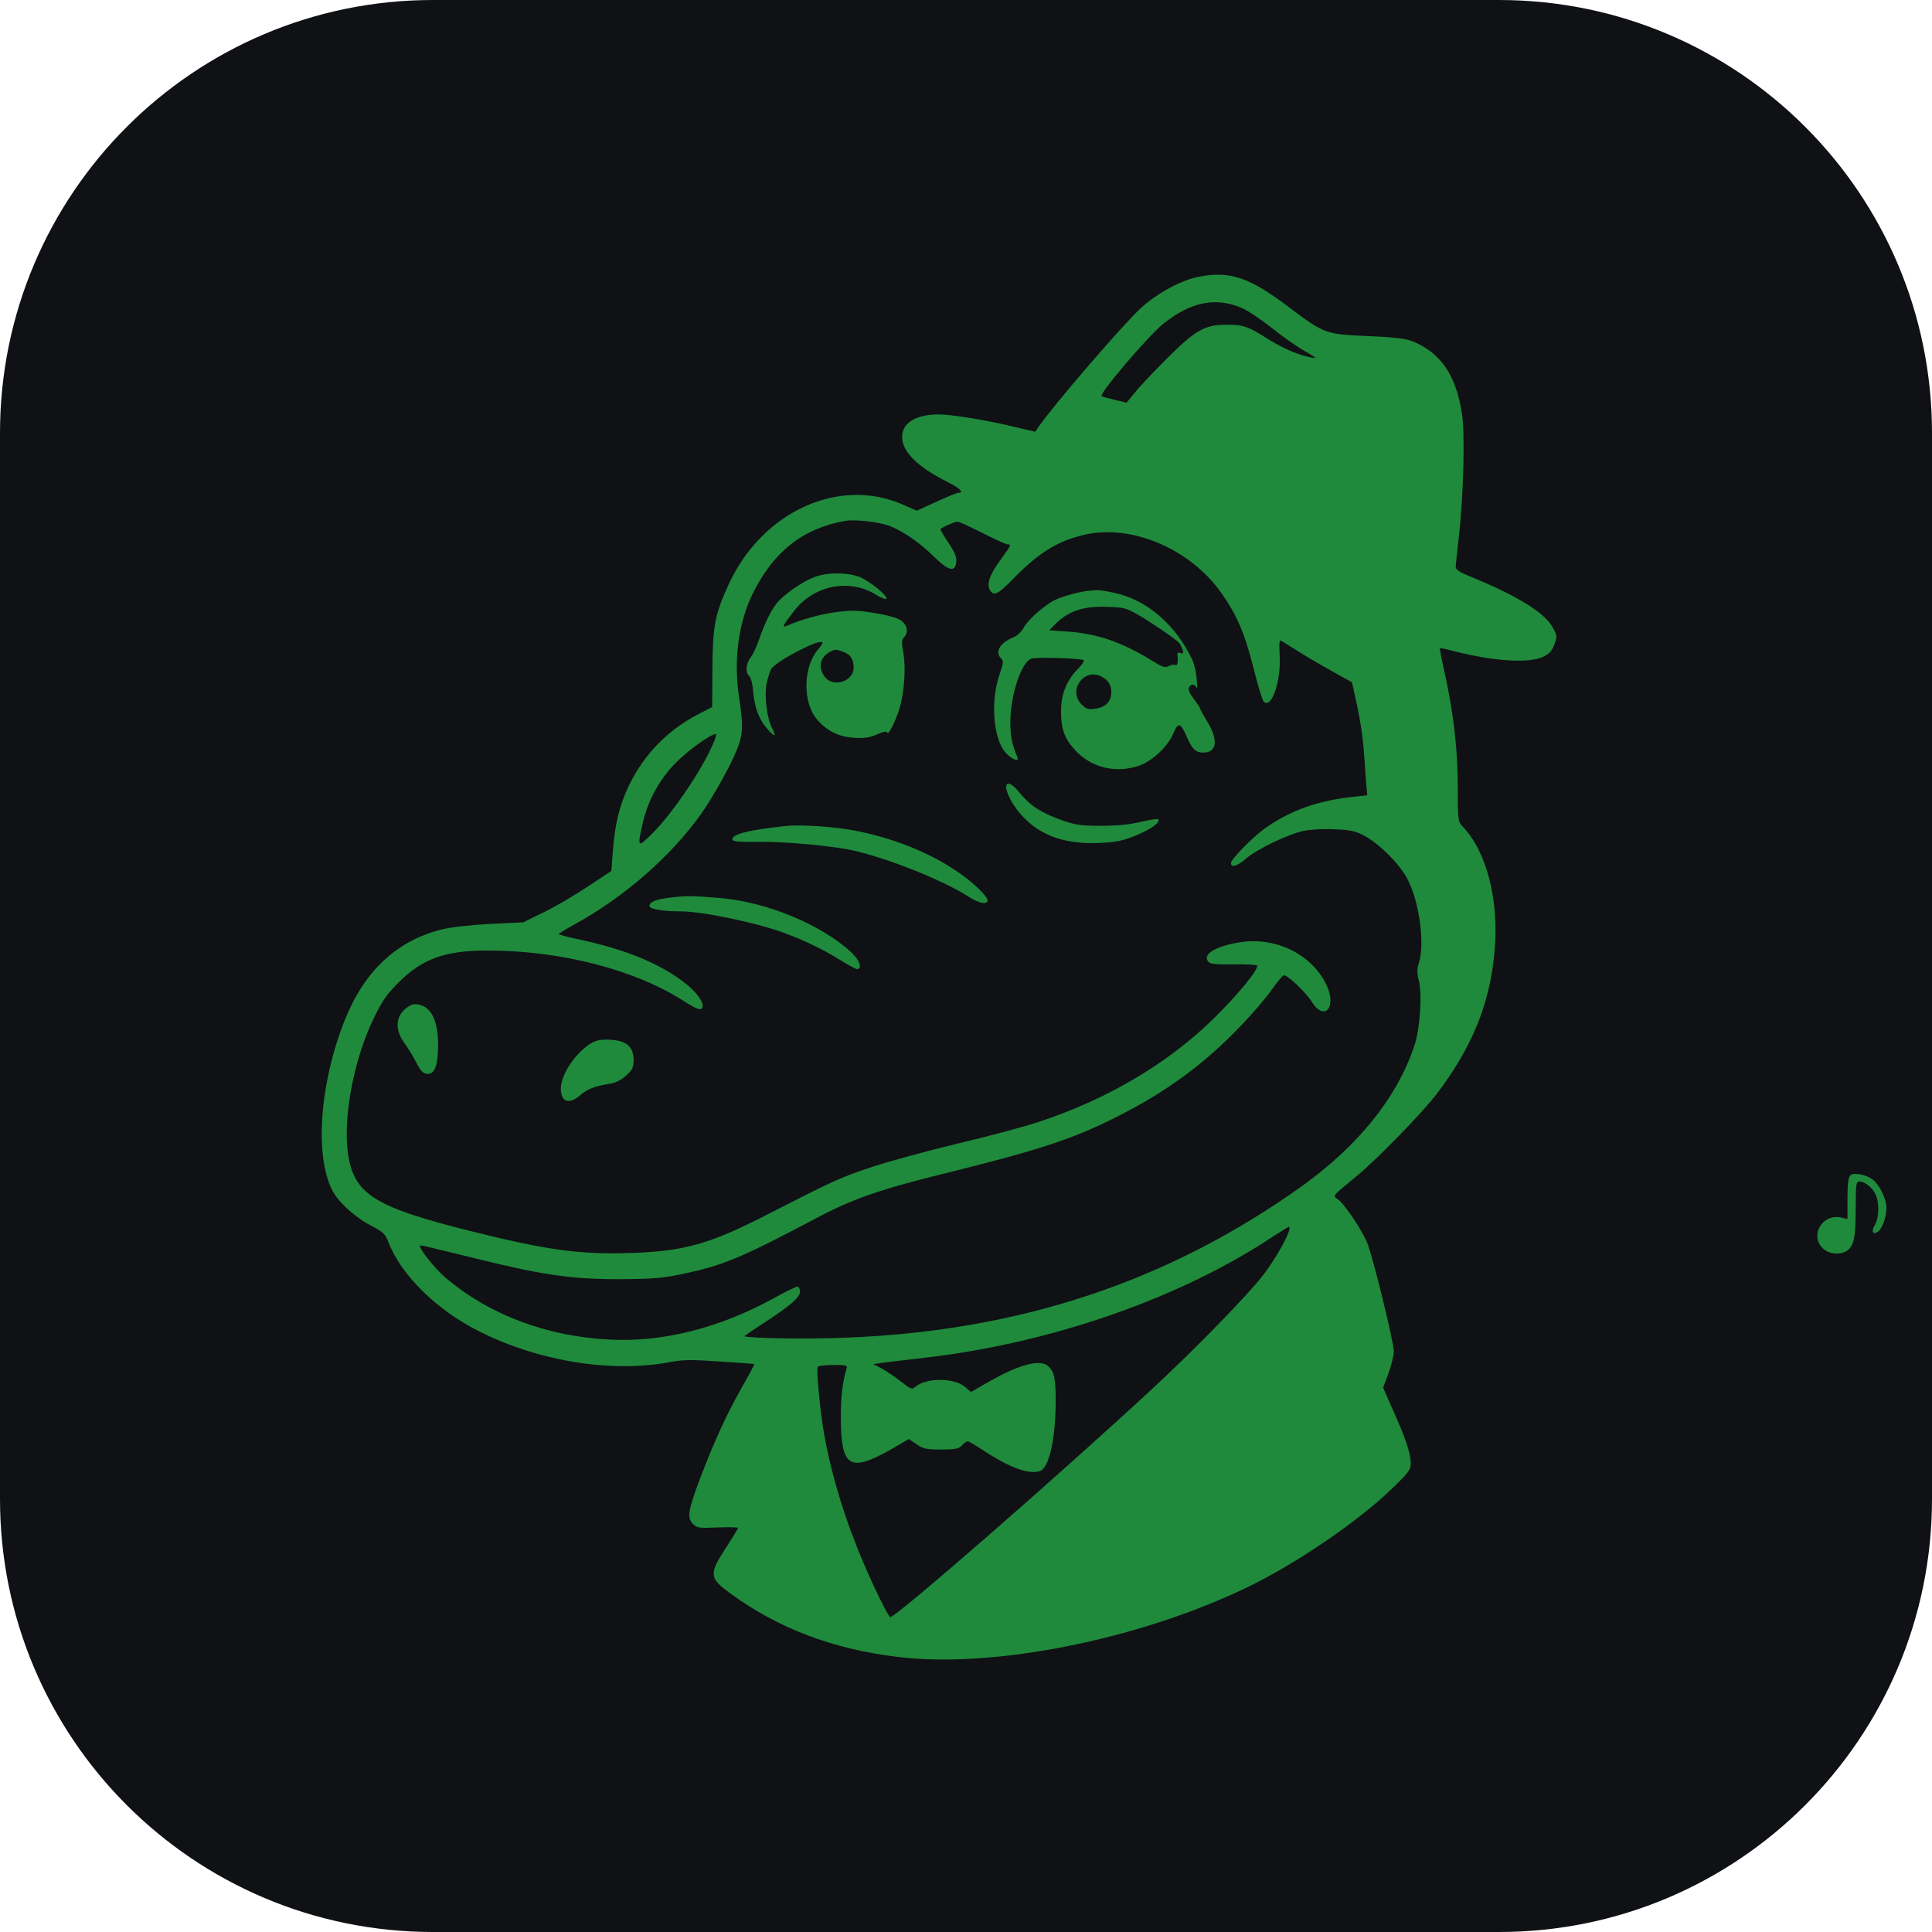
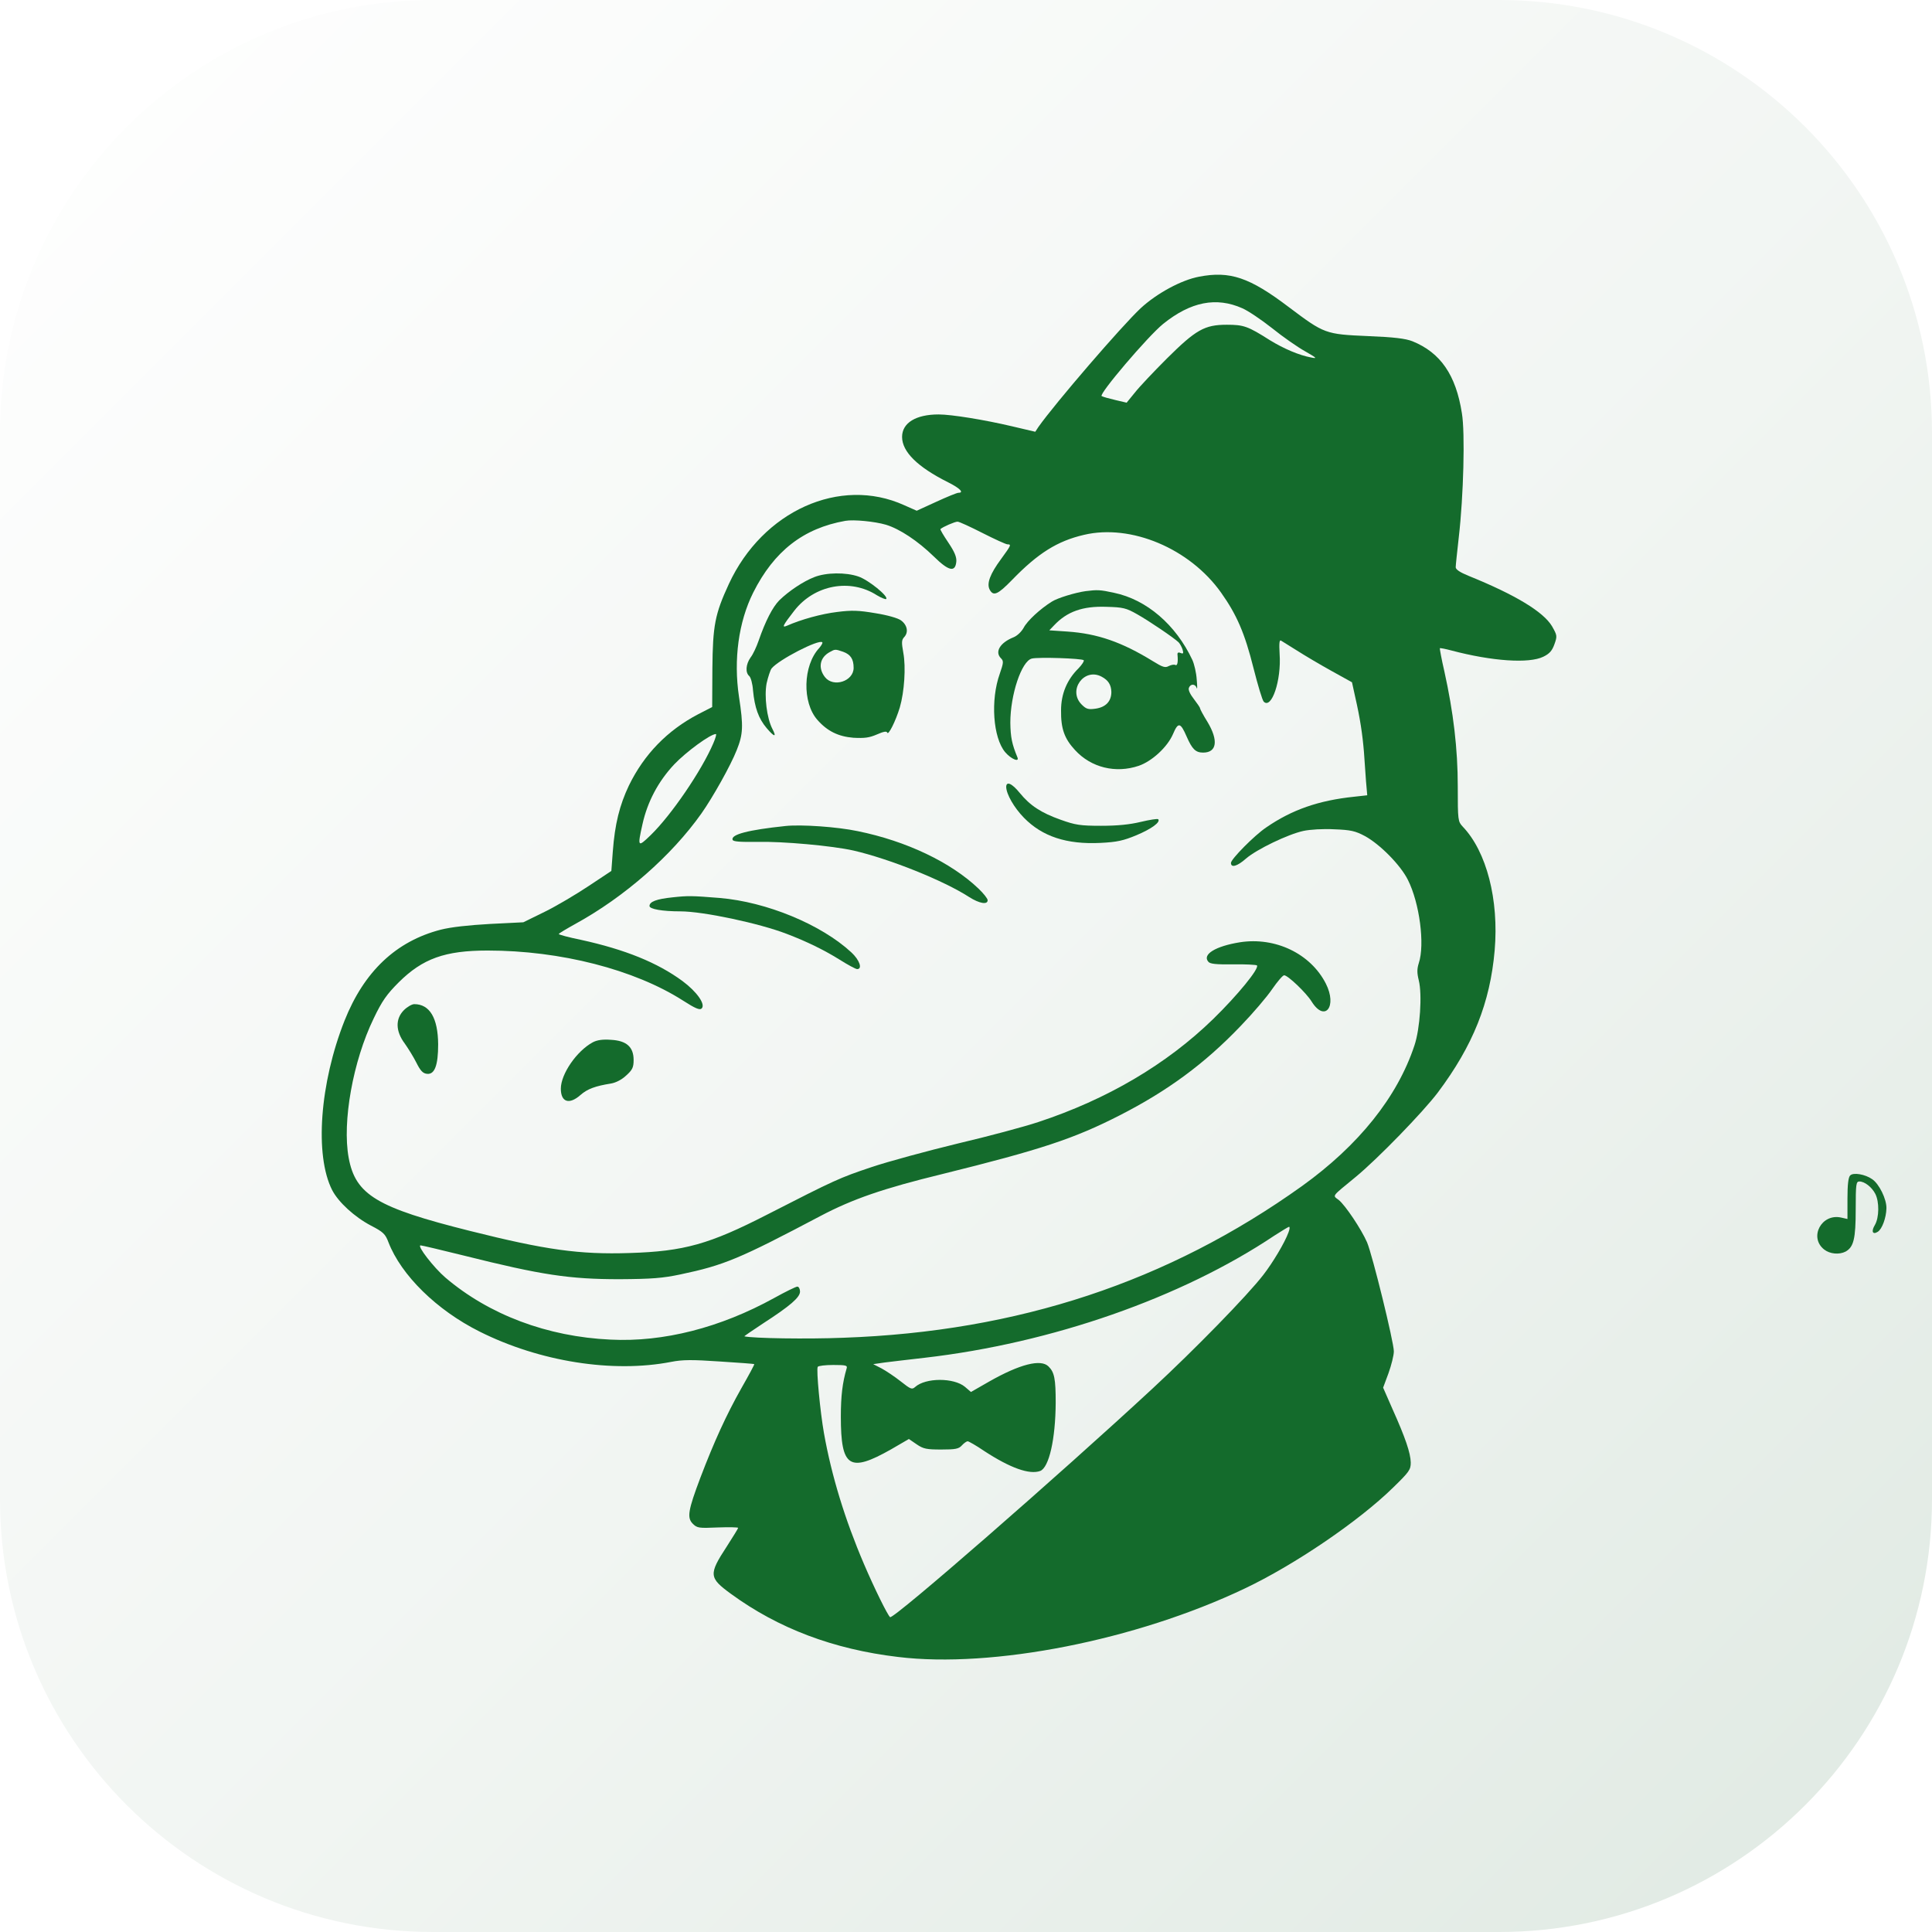
<svg xmlns="http://www.w3.org/2000/svg" viewBox="0 0 937 937" width="937" height="937" role="img" aria-label="Gena">
-   <rect width="937" height="937" rx="210" fill="#0f1115" />
-   <g transform="translate(0,937) scale(0.1,-0.1)" fill="#1F8A3B" stroke="none">
+   <defs>
+     <linearGradient id="bg" x1="0" y1="0" x2="1" y2="1">
+       <stop offset="0%" stop-color="#ffffff" />
+       <stop offset="55%" stop-color="#f1f5f2" />
+       <stop offset="100%" stop-color="#dfe9e2" />
+     </linearGradient>
+   </defs>
+   <rect width="937" height="937" rx="210" fill="url(#bg)" />
+   <g transform="translate(0,937) scale(0.1,-0.1)" fill="#146B2C" stroke="none">
    <path d="M5815 8028 c-85 -16 -204 -80 -283 -153 -91 -85 -415 -461 -496 -576 l-15 -23 -115 27 c-132 31 -291 57 -354 57 -110 0 -177 -41 -177 -109 0 -72 75 -146 223 -220 58 -29 79 -51 50 -51 -7 0 -56 -20 -108 -44 l-94 -43 -61 27 c-311 141 -686 -28 -850 -382 -68 -147 -78 -202 -80 -410 l-1 -187 -68 -35 c-149 -78 -262 -194 -336 -346 -45 -95 -68 -186 -78 -320 l-7 -94 -110 -73 c-60 -40 -156 -97 -213 -125 l-104 -51 -161 -8 c-105 -6 -189 -15 -240 -28 -216 -56 -371 -202 -466 -441 -120 -303 -146 -653 -60 -822 30 -58 108 -130 188 -172 60 -31 70 -41 85 -81 62 -160 234 -329 442 -433 291 -146 646 -202 929 -147 56 11 102 11 235 2 91 -6 166 -11 168 -13 2 -1 -26 -53 -62 -116 -74 -131 -133 -261 -199 -434 -60 -159 -66 -195 -37 -224 21 -21 29 -22 121 -18 55 2 99 1 99 -2 0 -3 -25 -43 -55 -90 -89 -136 -87 -152 20 -230 230 -168 498 -269 810 -306 459 -56 1154 81 1680 331 243 115 556 328 722 491 78 76 85 86 85 121 -1 46 -26 120 -88 258 l-46 105 26 70 c14 39 26 87 26 106 0 45 -104 468 -130 529 -28 64 -105 179 -137 205 -31 24 -38 13 82 112 107 88 327 315 398 409 171 228 254 436 276 690 21 245 -39 479 -155 600 -23 25 -24 29 -24 195 0 182 -21 359 -65 558 -14 60 -23 111 -22 112 2 2 27 -3 57 -11 197 -52 376 -64 445 -30 31 15 43 30 54 61 14 39 13 43 -12 87 -42 70 -177 152 -404 244 -42 17 -63 31 -63 42 0 9 7 75 15 146 23 198 31 507 15 601 -29 186 -104 294 -240 349 -33 13 -89 20 -216 25 -207 9 -211 11 -384 141 -190 144 -285 176 -435 147z m210 -153 c28 -12 93 -56 145 -97 52 -42 124 -92 160 -112 56 -32 60 -36 30 -30 -60 11 -134 43 -201 84 -107 68 -127 75 -209 75 -108 0 -150 -24 -291 -164 -64 -64 -134 -138 -155 -165 l-40 -49 -55 13 c-30 7 -59 15 -66 19 -16 8 224 290 298 350 134 108 258 132 384 76z m-1728 -1050 c66 -20 154 -78 232 -154 72 -71 104 -78 109 -25 2 22 -8 47 -39 93 -23 34 -40 63 -38 65 12 11 70 36 83 36 8 0 62 -25 121 -55 59 -30 114 -55 121 -55 20 0 18 -4 -30 -70 -54 -73 -72 -120 -56 -150 18 -33 39 -24 109 48 125 129 219 188 348 218 228 54 513 -66 665 -280 76 -107 115 -197 157 -365 21 -83 43 -157 50 -164 38 -38 86 103 77 231 -3 54 -1 70 7 65 7 -4 41 -26 77 -48 36 -23 110 -67 166 -98 l101 -56 16 -73 c23 -100 35 -180 42 -265 3 -40 7 -104 10 -142 l6 -68 -63 -7 c-173 -18 -302 -63 -427 -149 -58 -39 -171 -154 -171 -172 0 -25 30 -17 73 21 52 45 204 118 278 134 32 7 96 11 150 8 80 -3 102 -8 149 -33 73 -40 172 -140 208 -212 57 -113 83 -314 53 -404 -9 -29 -9 -47 0 -84 17 -68 6 -235 -21 -315 -83 -251 -271 -485 -545 -682 -650 -465 -1377 -706 -2225 -736 -174 -7 -439 -3 -480 7 -2 0 38 28 90 62 133 86 180 127 180 155 0 13 -6 24 -13 24 -7 0 -58 -25 -112 -55 -261 -144 -537 -215 -794 -202 -307 14 -590 121 -801 301 -56 48 -140 156 -120 156 6 0 99 -22 208 -49 379 -95 514 -115 757 -115 157 1 208 5 294 23 214 45 287 76 681 284 156 82 303 133 590 203 477 118 638 171 861 285 231 118 411 250 585 432 60 62 129 143 154 180 25 36 51 67 58 67 18 0 107 -85 133 -127 64 -103 126 -25 69 87 -74 145 -245 227 -417 200 -118 -19 -183 -59 -153 -94 8 -11 37 -14 120 -13 60 1 112 -2 116 -5 13 -14 -94 -145 -212 -260 -226 -220 -515 -390 -849 -500 -66 -22 -241 -69 -390 -104 -148 -36 -337 -87 -420 -115 -152 -51 -175 -61 -505 -230 -279 -143 -402 -178 -666 -186 -244 -8 -407 15 -774 107 -452 113 -556 175 -589 355 -32 174 21 469 121 675 41 86 64 118 122 176 116 115 224 154 431 154 353 0 712 -92 948 -243 59 -38 81 -47 90 -38 20 20 -23 81 -93 133 -121 89 -278 153 -493 200 -59 12 -107 25 -107 28 0 3 37 25 82 50 238 131 465 330 610 535 55 78 142 233 171 307 31 77 33 116 11 259 -27 180 -2 363 69 505 101 201 243 312 447 348 40 7 143 -3 197 -19z m-838 -1061 c-56 -131 -203 -347 -303 -444 -63 -61 -65 -59 -40 53 24 108 76 207 154 290 57 60 175 147 202 147 4 0 -2 -21 -13 -46z m2790 -2371 c-18 -50 -77 -148 -122 -206 -77 -100 -334 -363 -537 -551 -452 -419 -1256 -1120 -1273 -1109 -11 7 -77 141 -127 258 -92 215 -157 427 -194 635 -18 102 -38 309 -30 321 3 5 37 9 75 9 62 0 70 -2 65 -17 -20 -68 -28 -133 -28 -233 0 -247 41 -274 244 -159 l86 50 38 -26 c32 -22 48 -25 119 -25 69 0 85 3 100 20 10 11 23 20 28 20 5 0 42 -21 80 -47 127 -83 220 -116 272 -97 43 17 74 155 75 331 0 115 -6 148 -35 176 -37 37 -139 11 -287 -73 l-89 -51 -29 25 c-54 45 -191 45 -242 -1 -15 -13 -21 -11 -69 27 -29 23 -71 51 -93 63 l-41 21 55 8 c30 4 118 14 195 23 616 71 1245 291 1695 592 36 23 68 43 72 43 4 0 3 -12 -3 -27z" />
    <path d="M3949 6571 c-54 -21 -124 -68 -170 -113 -32 -33 -66 -98 -100 -196 -10 -29 -27 -66 -39 -81 -23 -33 -26 -73 -6 -90 7 -6 16 -37 18 -69 8 -84 27 -137 66 -183 38 -45 50 -46 28 -4 -27 52 -40 158 -28 221 7 31 18 64 24 72 35 43 230 143 246 127 3 -3 -4 -15 -15 -28 -79 -85 -83 -264 -9 -348 48 -55 102 -81 174 -87 55 -3 78 0 115 16 32 14 47 17 50 9 5 -16 41 56 61 122 22 76 30 195 17 265 -9 51 -9 62 5 77 21 23 14 58 -16 80 -14 11 -67 26 -124 35 -82 14 -115 15 -186 6 -75 -9 -174 -36 -244 -67 -26 -11 -19 2 36 73 98 126 272 158 401 75 22 -13 42 -21 45 -18 12 13 -87 93 -135 109 -61 21 -156 20 -214 -3z m140 -362 c36 -13 51 -35 51 -78 0 -65 -98 -97 -139 -45 -35 45 -25 96 24 122 25 14 26 14 64 1z" />
    <path d="M5265 6503 c-50 -7 -136 -33 -164 -51 -56 -35 -118 -92 -136 -126 -11 -20 -32 -40 -50 -47 -65 -26 -92 -71 -60 -102 13 -13 12 -22 -6 -74 -46 -128 -33 -311 26 -381 29 -34 71 -51 59 -24 -26 63 -33 96 -34 167 0 135 54 298 104 311 33 8 242 1 252 -8 3 -4 -8 -21 -25 -39 -56 -55 -85 -124 -85 -204 -1 -89 16 -137 68 -193 78 -85 197 -114 309 -76 64 22 139 91 166 154 25 59 36 57 66 -12 27 -62 44 -78 80 -78 67 0 75 59 21 149 -20 32 -36 62 -36 66 0 4 -14 24 -30 45 -18 23 -28 44 -24 54 8 21 31 20 38 -1 3 -10 3 9 0 41 -2 33 -12 75 -21 95 -80 171 -222 293 -380 326 -68 15 -82 15 -138 8z m250 -112 c57 -32 178 -114 201 -136 6 -6 15 -22 19 -34 6 -20 4 -23 -9 -18 -12 5 -17 2 -15 -11 3 -34 -1 -53 -11 -47 -5 3 -19 1 -31 -5 -18 -10 -30 -6 -77 23 -151 93 -269 134 -415 144 l-88 6 23 24 c63 67 139 94 253 90 82 -2 97 -6 150 -36z m-172 -303 c32 -17 46 -39 47 -74 0 -45 -27 -74 -77 -81 -35 -5 -45 -2 -67 20 -69 69 12 181 97 135z" />
    <path d="M4880 5553 c1 -35 38 -100 86 -149 89 -91 207 -130 371 -122 81 4 111 11 174 37 74 31 119 64 106 78 -4 3 -42 -3 -84 -13 -54 -13 -113 -19 -193 -19 -101 0 -125 4 -195 29 -96 34 -149 69 -199 130 -38 47 -66 59 -66 29z" />
    <path d="M3810 5364 c-181 -19 -266 -41 -257 -67 3 -9 37 -11 118 -10 125 3 366 -19 468 -42 174 -40 437 -145 562 -226 49 -31 89 -38 89 -15 0 8 -20 33 -44 56 -134 128 -350 231 -586 279 -99 21 -274 33 -350 25z" />
    <path d="M3262 5018 c-78 -8 -112 -21 -112 -42 0 -15 62 -26 150 -26 110 0 383 -58 515 -109 97 -37 181 -78 255 -124 41 -26 80 -47 87 -47 27 0 12 44 -28 81 -147 136 -412 245 -639 264 -136 11 -154 11 -228 3z" />
    <path d="M1959 4471 c-42 -42 -41 -102 4 -162 17 -24 43 -66 57 -94 19 -38 31 -51 51 -53 37 -4 54 41 54 143 -1 128 -41 195 -116 195 -11 0 -34 -13 -50 -29z" />
    <path d="M2875 4315 c-78 -42 -155 -154 -155 -225 0 -66 41 -79 96 -30 33 29 72 43 147 55 24 4 53 19 74 39 30 27 36 39 36 75 0 63 -34 94 -110 98 -40 3 -67 -1 -88 -12z" />
    <path d="M8973 3669 c-9 -9 -13 -46 -13 -112 l0 -99 -31 7 c-95 21 -157 -96 -82 -155 28 -22 73 -26 104 -10 39 22 49 61 49 205 0 123 2 135 18 135 25 0 60 -27 77 -60 20 -39 19 -115 -2 -151 -19 -31 -11 -49 14 -33 21 13 41 68 42 114 1 44 -35 118 -69 141 -34 24 -92 34 -107 18z" />
  </g>
</svg>
